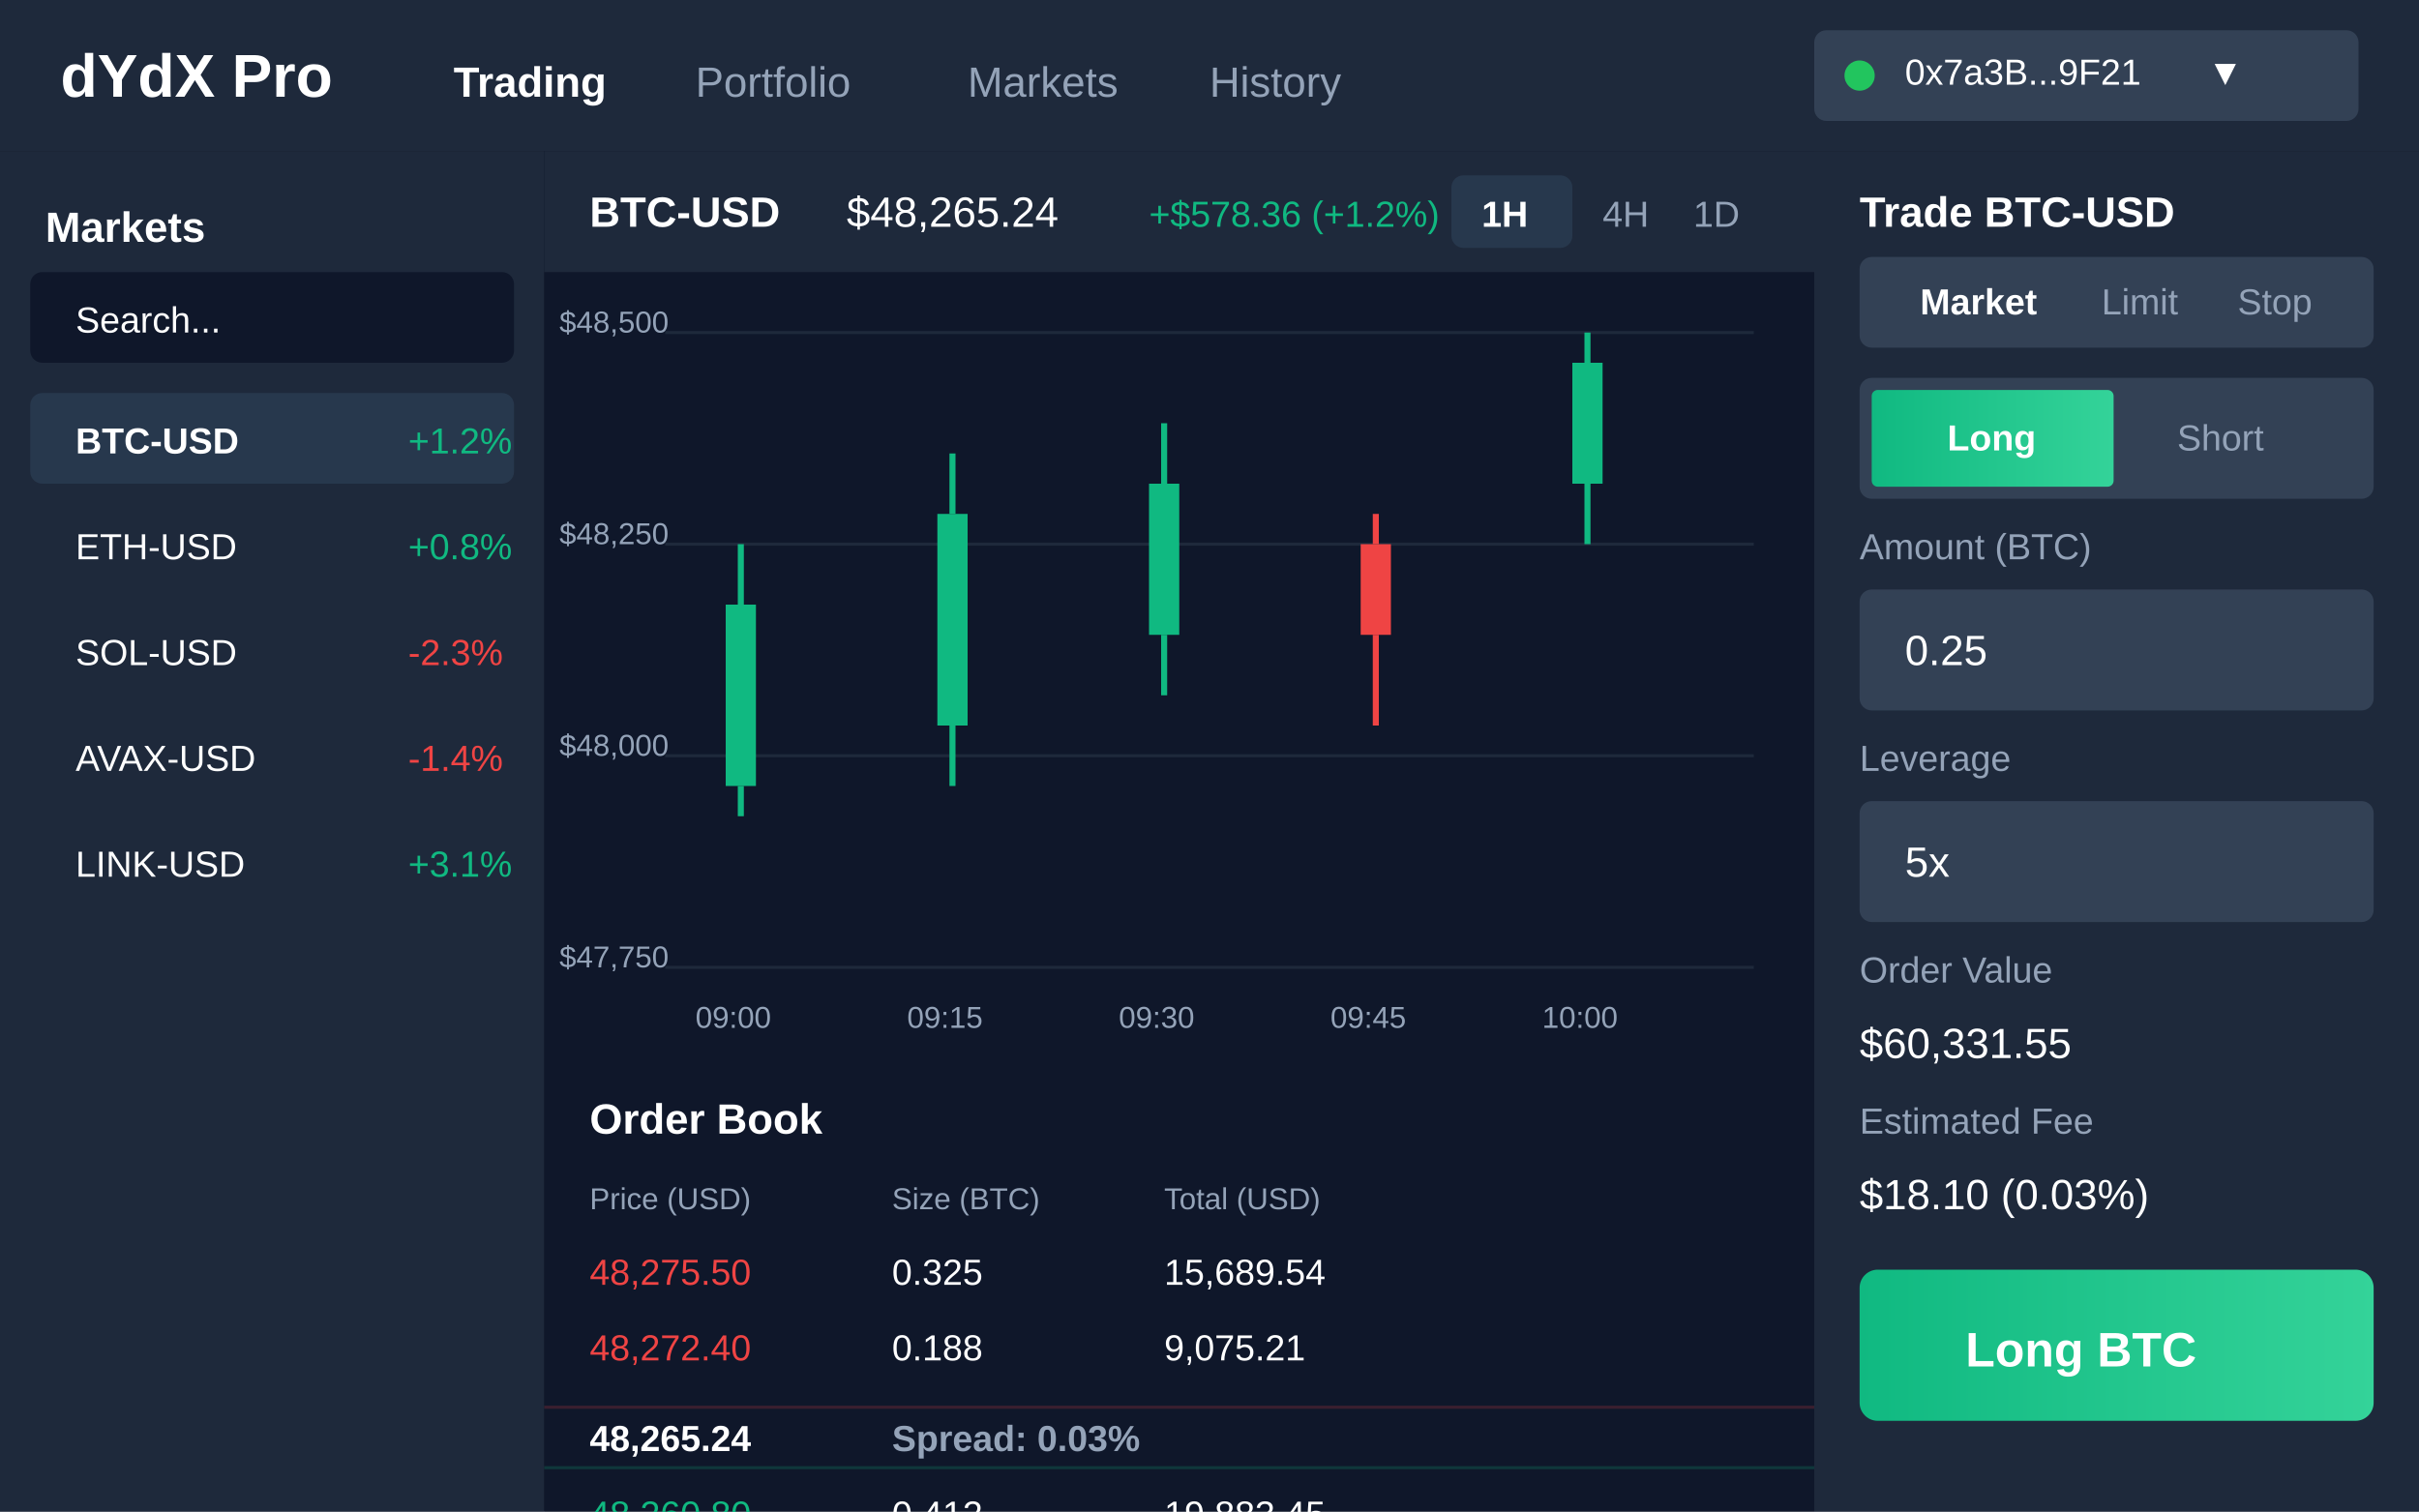
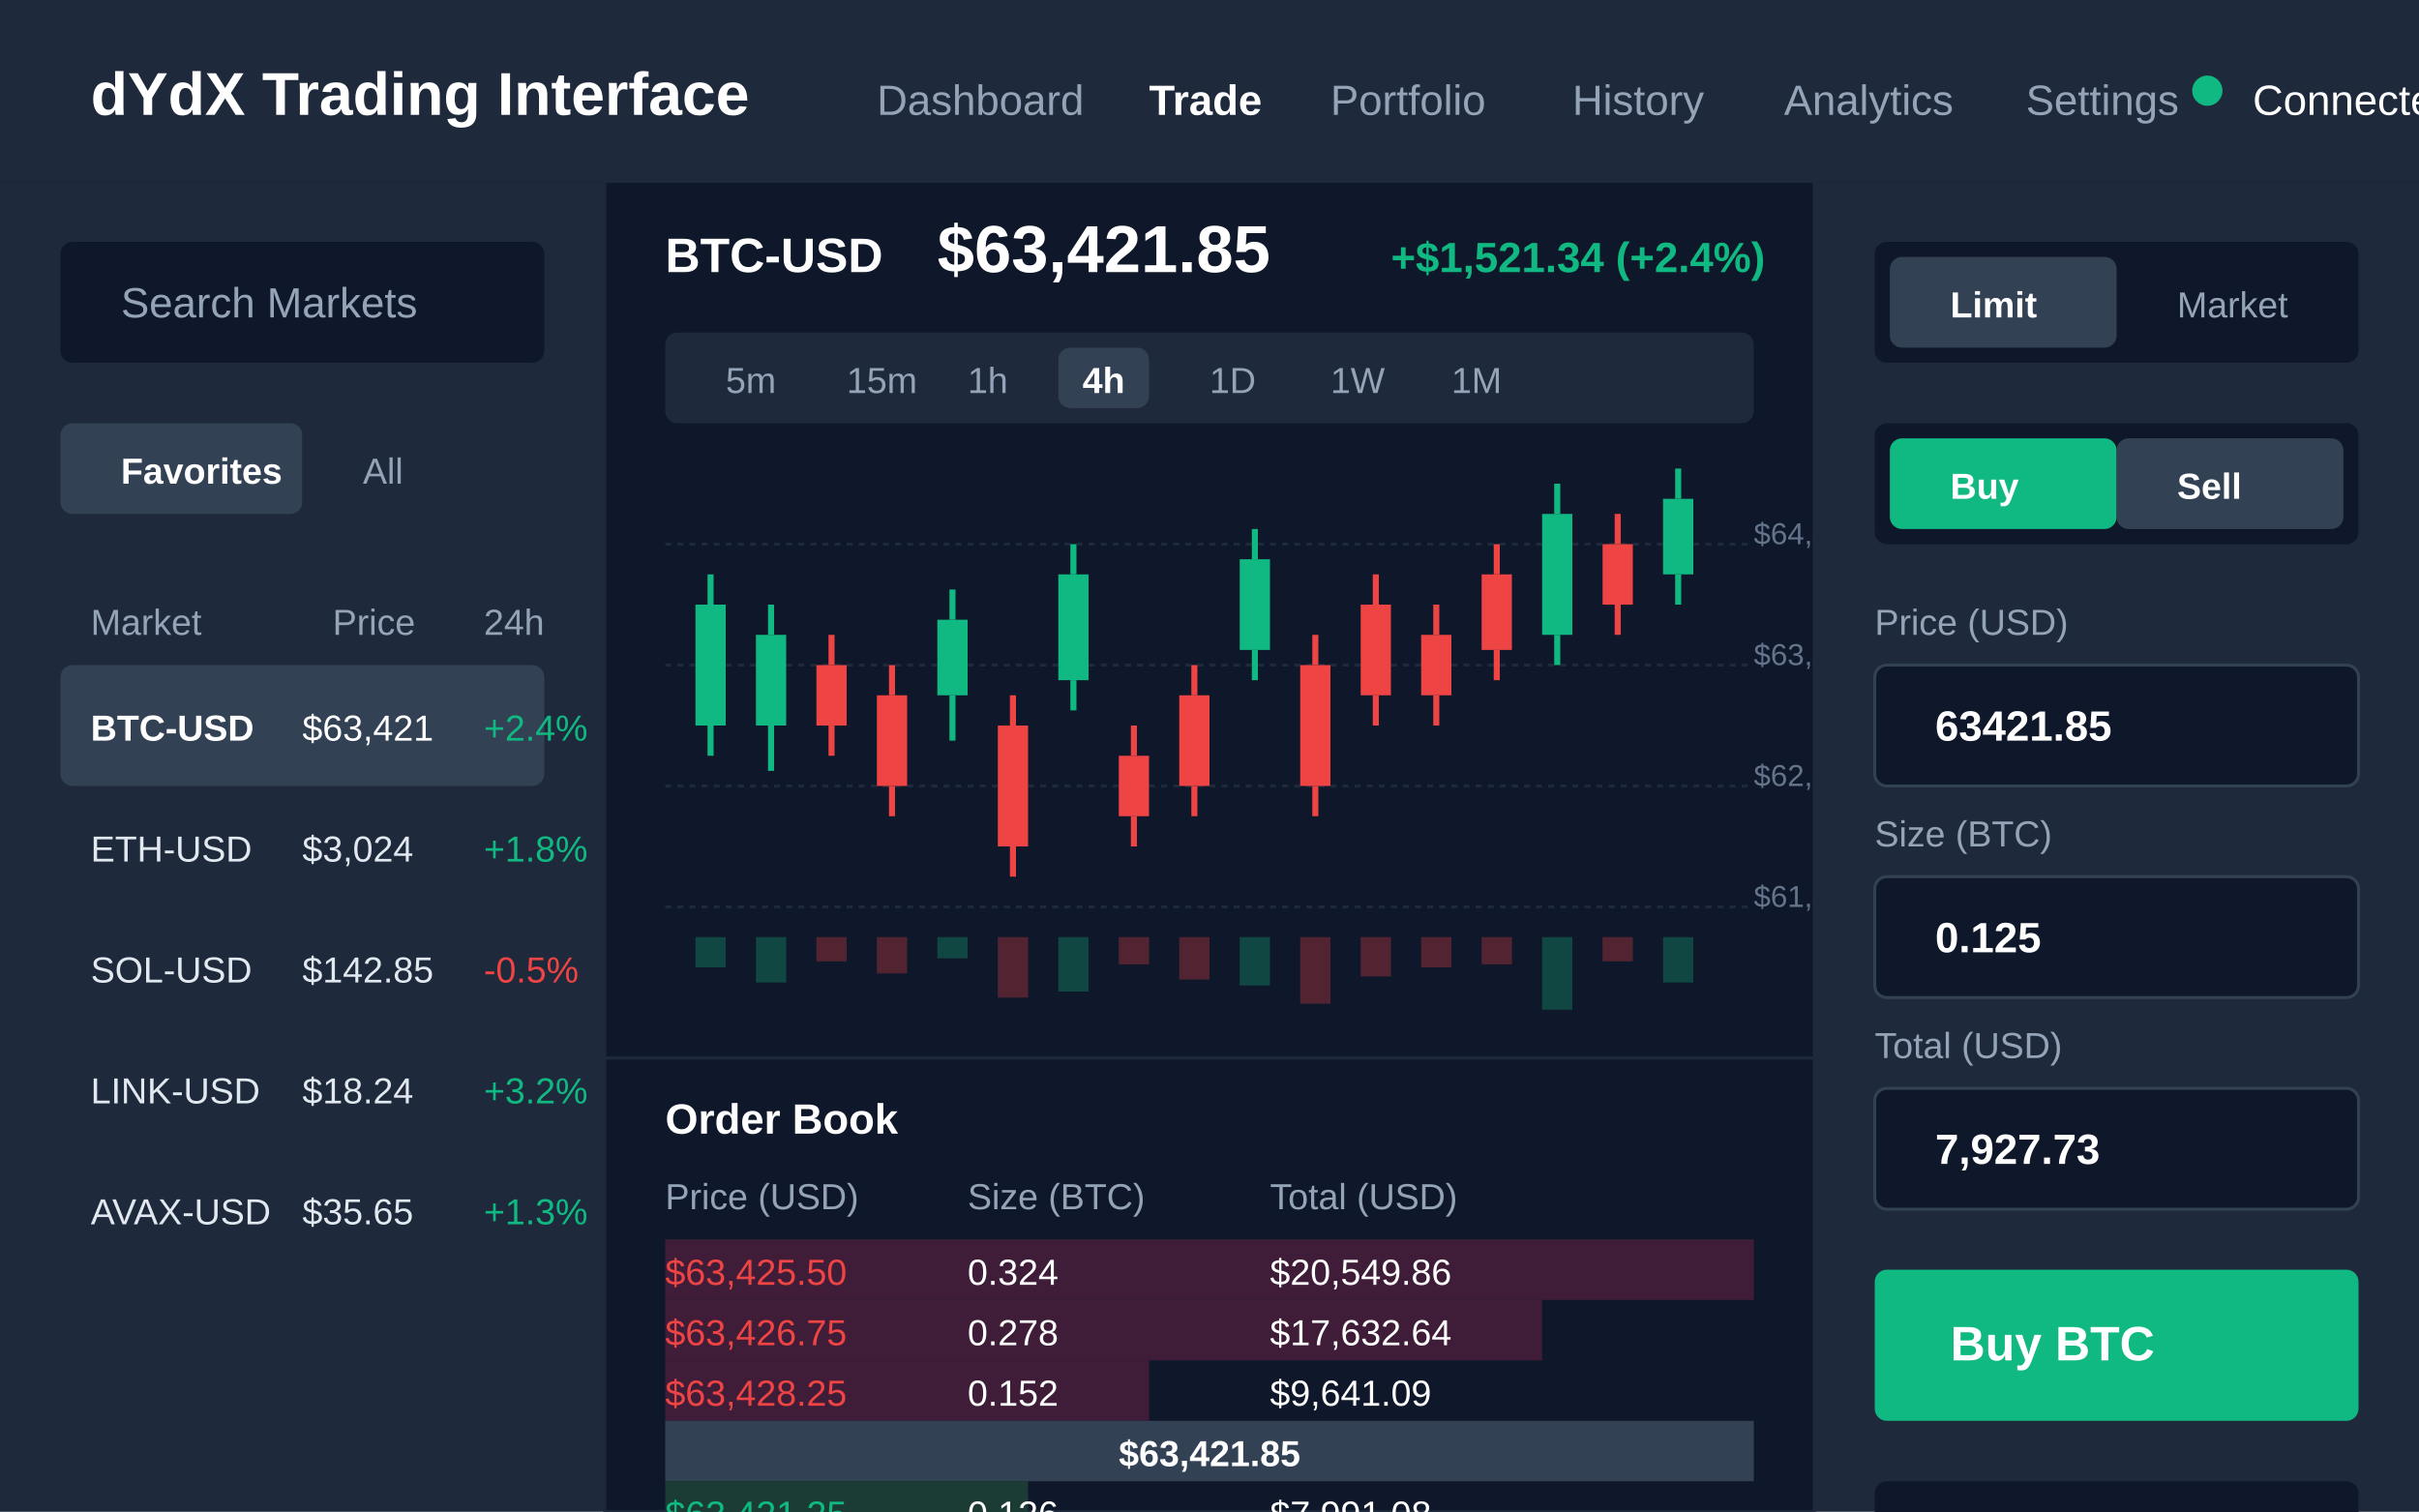
<svg xmlns="http://www.w3.org/2000/svg" width="800px" height="500px" viewBox="0 0 800 500" version="1.1">
  <defs>
    <linearGradient x1="0%" y1="0%" x2="100%" y2="100%" id="linearGradient-1">
-       <stop stop-color="#0F172A" offset="0%" />
-       <stop stop-color="#1E293B" offset="100%" />
+       <stop stop-color="#5D5FEF" offset="0%" />
+       <stop stop-color="#4F46E5" offset="100%" />
    </linearGradient>
-     <linearGradient x1="0%" y1="0%" x2="100%" y2="0%" id="linearGradient-2">
-       <stop stop-color="#10B981" offset="0%" />
-       <stop stop-color="#34D399" offset="100%" />
-     </linearGradient>
-     <linearGradient x1="0%" y1="0%" x2="100%" y2="0%" id="linearGradient-3">
-       <stop stop-color="#EF4444" offset="0%" />
-       <stop stop-color="#F87171" offset="100%" />
-     </linearGradient>
+     <filter x="-2.1%" y="-5.2%" width="104.1%" height="110.4%" filterUnits="objectBoundingBox" id="filter-1">
+       <feOffset dx="0" dy="2" in="SourceAlpha" result="shadowOffsetOuter1" />
+       <feGaussianBlur stdDeviation="2" in="shadowOffsetOuter1" result="shadowBlurOuter1" />
+       <feColorMatrix values="0 0 0 0 0   0 0 0 0 0   0 0 0 0 0  0 0 0 0.1 0" type="matrix" in="shadowBlurOuter1" result="shadowMatrixOuter1" />
+       <feMerge>
+         <feMergeNode in="shadowMatrixOuter1" />
+         <feMergeNode in="SourceGraphic" />
+       </feMerge>
+     </filter>
  </defs>
  <g stroke="none" stroke-width="1" fill="none" fill-rule="evenodd">
    <rect fill="#0F172A" x="0" y="0" width="800" height="500" />
-     <rect fill="#1E293B" x="0" y="0" width="800" height="50" />
-     <text font-family="Arial" font-size="20" font-weight="bold" fill="#FFFFFF" x="20" y="32">
-             dYdX Pro
-         </text>
-     <text font-family="Arial" font-size="14" font-weight="bold" fill="#FFFFFF" x="150" y="32">
-             Trading
-         </text>
-     <text font-family="Arial" font-size="14" font-weight="normal" fill="#94A3B8" x="230" y="32">
+     <rect fill="#1E293B" x="0" y="0" width="800" height="60" />
+     <text font-family="Arial" font-size="20" font-weight="bold" fill="#FFFFFF" x="30" y="38">
+             dYdX Trading Interface
+         </text>
+     <text font-family="Arial" font-size="14" font-weight="normal" fill="#94A3B8" x="290" y="38">
+             Dashboard
+         </text>
+     <text font-family="Arial" font-size="14" font-weight="bold" fill="#FFFFFF" x="380" y="38">
+             Trade
+         </text>
+     <text font-family="Arial" font-size="14" font-weight="normal" fill="#94A3B8" x="440" y="38">
            Portfolio
        </text>
-     <text font-family="Arial" font-size="14" font-weight="normal" fill="#94A3B8" x="320" y="32">
-             Markets
-         </text>
-     <text font-family="Arial" font-size="14" font-weight="normal" fill="#94A3B8" x="400" y="32">
+     <text font-family="Arial" font-size="14" font-weight="normal" fill="#94A3B8" x="520" y="38">
            History
        </text>
-     <rect fill="#334155" x="600" y="10" width="180" height="30" rx="4" />
-     <circle fill="#22C55E" cx="615" cy="25" r="5" />
-     <text font-family="Arial" font-size="12" font-weight="normal" fill="#FFFFFF" x="630" y="28">
-             0x7a3B...9F21
-         </text>
-     <text font-family="Arial" font-size="12" font-weight="normal" fill="#FFFFFF" x="730" y="28">
-             ▼
-         </text>
-     <rect fill="#1E293B" x="0" y="50" width="180" height="450" />
-     <text font-family="Arial" font-size="14" font-weight="bold" fill="#FFFFFF" x="15" y="80">
-             Markets
-         </text>
-     <rect fill="#0F172A" x="10" y="90" width="160" height="30" rx="4" />
-     <text font-family="Arial" font-size="12" font-weight="normal" fill="#FFFFFF" x="25" y="110">
-             Search...
-         </text>
-     <rect fill="#27384D" x="10" y="130" width="160" height="30" rx="4" />
-     <text font-family="Arial" font-size="12" font-weight="bold" fill="#FFFFFF" x="25" y="150">
-             BTC-USD
-         </text>
-     <text font-family="Arial" font-size="12" font-weight="normal" fill="#10B981" x="135" y="150">
-             +1.2%
-         </text>
-     <rect fill="#1E293B" x="10" y="165" width="160" height="30" rx="4" />
-     <text font-family="Arial" font-size="12" font-weight="normal" fill="#FFFFFF" x="25" y="185">
-             ETH-USD
-         </text>
-     <text font-family="Arial" font-size="12" font-weight="normal" fill="#10B981" x="135" y="185">
-             +0.8%
-         </text>
-     <rect fill="#1E293B" x="10" y="200" width="160" height="30" rx="4" />
-     <text font-family="Arial" font-size="12" font-weight="normal" fill="#FFFFFF" x="25" y="220">
-             SOL-USD
-         </text>
-     <text font-family="Arial" font-size="12" font-weight="normal" fill="#EF4444" x="135" y="220">
-             -2.3%
-         </text>
-     <rect fill="#1E293B" x="10" y="235" width="160" height="30" rx="4" />
-     <text font-family="Arial" font-size="12" font-weight="normal" fill="#FFFFFF" x="25" y="255">
-             AVAX-USD
-         </text>
-     <text font-family="Arial" font-size="12" font-weight="normal" fill="#EF4444" x="135" y="255">
-             -1.4%
-         </text>
-     <rect fill="#1E293B" x="10" y="270" width="160" height="30" rx="4" />
-     <text font-family="Arial" font-size="12" font-weight="normal" fill="#FFFFFF" x="25" y="290">
-             LINK-USD
-         </text>
-     <text font-family="Arial" font-size="12" font-weight="normal" fill="#10B981" x="135" y="290">
-             +3.1%
-         </text>
-     <rect fill="#0F172A" x="180" y="50" width="420" height="300" />
-     <rect fill="#1E293B" x="180" y="50" width="420" height="40" />
-     <text font-family="Arial" font-size="14" font-weight="bold" fill="#FFFFFF" x="195" y="75">
-             BTC-USD
-         </text>
-     <text font-family="Arial" font-size="14" font-weight="normal" fill="#FFFFFF" x="280" y="75">
-             $48,265.24
-         </text>
-     <text font-family="Arial" font-size="12" font-weight="normal" fill="#10B981" x="380" y="75">
-             +$578.36 (+1.2%)
-         </text>
-     <rect fill="#27384D" x="480" y="58" width="40" height="24" rx="4" />
-     <text font-family="Arial" font-size="12" font-weight="bold" fill="#FFFFFF" x="490" y="75">
-             1H
-         </text>
-     <text font-family="Arial" font-size="12" font-weight="normal" fill="#94A3B8" x="530" y="75">
-             4H
-         </text>
-     <text font-family="Arial" font-size="12" font-weight="normal" fill="#94A3B8" x="560" y="75">
-             1D
-         </text>
-     <text font-family="Arial" font-size="10" font-weight="normal" fill="#94A3B8" x="185" y="110">
-             $48,500
-         </text>
-     <text font-family="Arial" font-size="10" font-weight="normal" fill="#94A3B8" x="185" y="180">
-             $48,250
-         </text>
-     <text font-family="Arial" font-size="10" font-weight="normal" fill="#94A3B8" x="185" y="250">
-             $48,000
-         </text>
-     <text font-family="Arial" font-size="10" font-weight="normal" fill="#94A3B8" x="185" y="320">
-             $47,750
-         </text>
-     <line x1="220" y1="110" x2="580" y2="110" stroke="#1E293B" stroke-width="1" />
-     <line x1="220" y1="180" x2="580" y2="180" stroke="#1E293B" stroke-width="1" />
-     <line x1="220" y1="250" x2="580" y2="250" stroke="#1E293B" stroke-width="1" />
-     <line x1="220" y1="320" x2="580" y2="320" stroke="#1E293B" stroke-width="1" />
-     <text font-family="Arial" font-size="10" font-weight="normal" fill="#94A3B8" x="230" y="340">
-             09:00
-         </text>
-     <text font-family="Arial" font-size="10" font-weight="normal" fill="#94A3B8" x="300" y="340">
-             09:15
-         </text>
-     <text font-family="Arial" font-size="10" font-weight="normal" fill="#94A3B8" x="370" y="340">
-             09:30
-         </text>
-     <text font-family="Arial" font-size="10" font-weight="normal" fill="#94A3B8" x="440" y="340">
-             09:45
-         </text>
-     <text font-family="Arial" font-size="10" font-weight="normal" fill="#94A3B8" x="510" y="340">
-             10:00
-         </text>
-     <rect fill="#10B981" x="240" y="200" width="10" height="60" />
-     <line x1="245" y1="180" x2="245" y2="200" stroke="#10B981" stroke-width="2" />
-     <line x1="245" y1="260" x2="245" y2="270" stroke="#10B981" stroke-width="2" />
-     <rect fill="#10B981" x="310" y="170" width="10" height="70" />
-     <line x1="315" y1="150" x2="315" y2="170" stroke="#10B981" stroke-width="2" />
-     <line x1="315" y1="240" x2="315" y2="260" stroke="#10B981" stroke-width="2" />
-     <rect fill="#10B981" x="380" y="160" width="10" height="50" />
-     <line x1="385" y1="140" x2="385" y2="160" stroke="#10B981" stroke-width="2" />
-     <line x1="385" y1="210" x2="385" y2="230" stroke="#10B981" stroke-width="2" />
-     <rect fill="#10B981" x="520" y="120" width="10" height="40" />
-     <line x1="525" y1="110" x2="525" y2="120" stroke="#10B981" stroke-width="2" />
-     <line x1="525" y1="160" x2="525" y2="180" stroke="#10B981" stroke-width="2" />
-     <rect fill="#EF4444" x="450" y="180" width="10" height="30" />
-     <line x1="455" y1="170" x2="455" y2="180" stroke="#EF4444" stroke-width="2" />
-     <line x1="455" y1="210" x2="455" y2="240" stroke="#EF4444" stroke-width="2" />
-     <rect fill="#1E293B" x="600" y="50" width="200" height="450" />
-     <text font-family="Arial" font-size="14" font-weight="bold" fill="#FFFFFF" x="615" y="75">
-             Trade BTC-USD
-         </text>
-     <rect fill="#334155" x="615" y="85" width="170" height="30" rx="4" />
-     <text font-family="Arial" font-size="12" font-weight="bold" fill="#FFFFFF" x="635" y="104">
-             Market
-         </text>
-     <text font-family="Arial" font-size="12" font-weight="normal" fill="#94A3B8" x="695" y="104">
-             Limit
-         </text>
-     <text font-family="Arial" font-size="12" font-weight="normal" fill="#94A3B8" x="740" y="104">
-             Stop
-         </text>
-     <rect fill="#334155" x="615" y="125" width="170" height="40" rx="4" />
-     <rect fill="url(#linearGradient-2)" x="619" y="129" width="80" height="32" rx="2" />
-     <text font-family="Arial" font-size="12" font-weight="bold" fill="#FFFFFF" x="644" y="149">
-             Long
-         </text>
-     <text font-family="Arial" font-size="12" font-weight="normal" fill="#94A3B8" x="720" y="149">
-             Short
-         </text>
-     <text font-family="Arial" font-size="12" font-weight="normal" fill="#94A3B8" x="615" y="185">
-             Amount (BTC)
-         </text>
-     <rect fill="#334155" x="615" y="195" width="170" height="40" rx="4" />
-     <text font-family="Arial" font-size="14" font-weight="normal" fill="#FFFFFF" x="630" y="220">
-             0.25
-         </text>
-     <text font-family="Arial" font-size="12" font-weight="normal" fill="#94A3B8" x="615" y="255">
-             Leverage
-         </text>
-     <rect fill="#334155" x="615" y="265" width="170" height="40" rx="4" />
-     <text font-family="Arial" font-size="14" font-weight="normal" fill="#FFFFFF" x="630" y="290">
-             5x
-         </text>
-     <text font-family="Arial" font-size="12" font-weight="normal" fill="#94A3B8" x="615" y="325">
-             Order Value
-         </text>
-     <text font-family="Arial" font-size="14" font-weight="normal" fill="#FFFFFF" x="615" y="350">
-             $60,331.55
-         </text>
-     <text font-family="Arial" font-size="12" font-weight="normal" fill="#94A3B8" x="615" y="375">
-             Estimated Fee
-         </text>
-     <text font-family="Arial" font-size="14" font-weight="normal" fill="#FFFFFF" x="615" y="400">
-             $18.10 (0.03%)
-         </text>
-     <rect fill="url(#linearGradient-2)" x="615" y="420" width="170" height="50" rx="6" />
-     <text font-family="Arial" font-size="16" font-weight="bold" fill="#FFFFFF" x="650" y="452">
-             Long BTC
-         </text>
-     <rect fill="#0F172A" x="180" y="350" width="420" height="150" />
-     <text font-family="Arial" font-size="14" font-weight="bold" fill="#FFFFFF" x="195" y="375">
-             Order Book
-         </text>
-     <text font-family="Arial" font-size="10" font-weight="normal" fill="#94A3B8" x="195" y="400">
-             Price (USD)
-         </text>
-     <text font-family="Arial" font-size="10" font-weight="normal" fill="#94A3B8" x="295" y="400">
-             Size (BTC)
-         </text>
-     <text font-family="Arial" font-size="10" font-weight="normal" fill="#94A3B8" x="385" y="400">
-             Total (USD)
-         </text>
-     <text font-family="Arial" font-size="12" font-weight="normal" fill="#EF4444" x="195" y="425">
-             48,275.50
-         </text>
-     <text font-family="Arial" font-size="12" font-weight="normal" fill="#FFFFFF" x="295" y="425">
-             0.325
-         </text>
-     <text font-family="Arial" font-size="12" font-weight="normal" fill="#FFFFFF" x="385" y="425">
-             15,689.54
-         </text>
-     <text font-family="Arial" font-size="12" font-weight="normal" fill="#EF4444" x="195" y="450">
-             48,272.40
-         </text>
-     <text font-family="Arial" font-size="12" font-weight="normal" fill="#FFFFFF" x="295" y="450">
-             0.188
-         </text>
-     <text font-family="Arial" font-size="12" font-weight="normal" fill="#FFFFFF" x="385" y="450">
-             9,075.21
-         </text>
-     <rect fill="rgba(239, 68, 68, 0.2)" x="180" y="465" width="420" height="1" />
-     <text font-family="Arial" font-size="12" font-weight="bold" fill="#FFFFFF" x="195" y="480">
-             48,265.24
-         </text>
-     <text font-family="Arial" font-size="12" font-weight="bold" fill="#94A3B8" x="295" y="480">
-             Spread: 0.03%
-         </text>
-     <rect fill="rgba(16, 185, 129, 0.2)" x="180" y="485" width="420" height="1" />
-     <text font-family="Arial" font-size="12" font-weight="normal" fill="#10B981" x="195" y="505">
-             48,260.80
-         </text>
-     <text font-family="Arial" font-size="12" font-weight="normal" fill="#FFFFFF" x="295" y="505">
-             0.412
-         </text>
-     <text font-family="Arial" font-size="12" font-weight="normal" fill="#FFFFFF" x="385" y="505">
-             19,883.45
-         </text>
-     <text font-family="Arial" font-size="12" font-weight="normal" fill="#10B981" x="195" y="530">
-             48,255.35
-         </text>
-     <text font-family="Arial" font-size="12" font-weight="normal" fill="#FFFFFF" x="295" y="530">
-             0.750
-         </text>
-     <text font-family="Arial" font-size="12" font-weight="normal" fill="#FFFFFF" x="385" y="530">
-             36,191.51
-         </text>
+     <text font-family="Arial" font-size="14" font-weight="normal" fill="#94A3B8" x="590" y="38">
+             Analytics
+         </text>
+     <text font-family="Arial" font-size="14" font-weight="normal" fill="#94A3B8" x="670" y="38">
+             Settings
+         </text>
+     <circle fill="#10B981" cx="730" cy="30" r="5" />
+     <text font-family="Arial" font-size="14" font-weight="normal" fill="#FFFFFF" x="745" y="38">
+             Connected
+         </text>
+     <g transform="translate(0, 60)">
+       <rect fill="#1E293B" x="0" y="0" width="200" height="440" />
+       <rect fill="#0F172A" x="20" y="20" width="160" height="40" rx="4" />
+       <text font-family="Arial" font-size="14" font-weight="normal" fill="#94A3B8" x="40" y="45">
+                 Search Markets
+             </text>
+       <rect fill="#334155" x="20" y="80" width="80" height="30" rx="4" />
+       <text font-family="Arial" font-size="12" font-weight="bold" fill="#FFFFFF" x="40" y="100">
+                 Favorites
+             </text>
+       <rect fill="#1E293B" x="100" y="80" width="80" height="30" rx="4" />
+       <text font-family="Arial" font-size="12" font-weight="normal" fill="#94A3B8" x="120" y="100">
+                 All
+             </text>
+       <rect fill="#1E293B" x="20" y="130" width="160" height="30" />
+       <text font-family="Arial" font-size="12" font-weight="normal" fill="#94A3B8" x="30" y="150">
+                 Market
+             </text>
+       <text font-family="Arial" font-size="12" font-weight="normal" fill="#94A3B8" x="110" y="150">
+                 Price
+             </text>
+       <text font-family="Arial" font-size="12" font-weight="normal" fill="#94A3B8" x="160" y="150">
+                 24h
+             </text>
+       <rect fill="#334155" x="20" y="160" width="160" height="40" rx="4" />
+       <text font-family="Arial" font-size="12" font-weight="bold" fill="#FFFFFF" x="30" y="185">
+                 BTC-USD
+             </text>
+       <text font-family="Arial" font-size="12" font-weight="normal" fill="#FFFFFF" x="100" y="185">
+                 $63,421
+             </text>
+       <text font-family="Arial" font-size="12" font-weight="normal" fill="#10B981" x="160" y="185">
+                 +2.4%
+             </text>
+       <text font-family="Arial" font-size="12" font-weight="normal" fill="#E2E8F0" x="30" y="225">
+                 ETH-USD
+             </text>
+       <text font-family="Arial" font-size="12" font-weight="normal" fill="#E2E8F0" x="100" y="225">
+                 $3,024
+             </text>
+       <text font-family="Arial" font-size="12" font-weight="normal" fill="#10B981" x="160" y="225">
+                 +1.8%
+             </text>
+       <text font-family="Arial" font-size="12" font-weight="normal" fill="#E2E8F0" x="30" y="265">
+                 SOL-USD
+             </text>
+       <text font-family="Arial" font-size="12" font-weight="normal" fill="#E2E8F0" x="100" y="265">
+                 $142.85
+             </text>
+       <text font-family="Arial" font-size="12" font-weight="normal" fill="#EF4444" x="160" y="265">
+                 -0.5%
+             </text>
+       <text font-family="Arial" font-size="12" font-weight="normal" fill="#E2E8F0" x="30" y="305">
+                 LINK-USD
+             </text>
+       <text font-family="Arial" font-size="12" font-weight="normal" fill="#E2E8F0" x="100" y="305">
+                 $18.24
+             </text>
+       <text font-family="Arial" font-size="12" font-weight="normal" fill="#10B981" x="160" y="305">
+                 +3.2%
+             </text>
+       <text font-family="Arial" font-size="12" font-weight="normal" fill="#E2E8F0" x="30" y="345">
+                 AVAX-USD
+             </text>
+       <text font-family="Arial" font-size="12" font-weight="normal" fill="#E2E8F0" x="100" y="345">
+                 $35.65
+             </text>
+       <text font-family="Arial" font-size="12" font-weight="normal" fill="#10B981" x="160" y="345">
+                 +1.3%
+             </text>
+       <rect fill="#0F172A" x="200" y="0" width="400" height="290" stroke="#1E293B" stroke-width="1" />
+       <text font-family="Arial" font-size="16" font-weight="bold" fill="#FFFFFF" x="220" y="30">
+                 BTC-USD
+             </text>
+       <text font-family="Arial" font-size="22" font-weight="bold" fill="#FFFFFF" x="310" y="30">
+                 $63,421.85
+             </text>
+       <text font-family="Arial" font-size="14" font-weight="bold" fill="#10B981" x="460" y="30">
+                 +$1,521.34 (+2.4%)
+             </text>
+       <rect fill="#1E293B" x="220" y="50" width="360" height="30" rx="4" />
+       <text font-family="Arial" font-size="12" font-weight="normal" fill="#94A3B8" x="240" y="70">
+                 5m
+             </text>
+       <text font-family="Arial" font-size="12" font-weight="normal" fill="#94A3B8" x="280" y="70">
+                 15m
+             </text>
+       <text font-family="Arial" font-size="12" font-weight="normal" fill="#94A3B8" x="320" y="70">
+                 1h
+             </text>
+       <rect fill="#334155" x="350" y="55" width="30" height="20" rx="4" />
+       <text font-family="Arial" font-size="12" font-weight="bold" fill="#FFFFFF" x="358" y="70">
+                 4h
+             </text>
+       <text font-family="Arial" font-size="12" font-weight="normal" fill="#94A3B8" x="400" y="70">
+                 1D
+             </text>
+       <text font-family="Arial" font-size="12" font-weight="normal" fill="#94A3B8" x="440" y="70">
+                 1W
+             </text>
+       <text font-family="Arial" font-size="12" font-weight="normal" fill="#94A3B8" x="480" y="70">
+                 1M
+             </text>
+       <line x1="220" y1="120" x2="580" y2="120" stroke="#1E293B" stroke-width="1" stroke-dasharray="2" />
+       <line x1="220" y1="160" x2="580" y2="160" stroke="#1E293B" stroke-width="1" stroke-dasharray="2" />
+       <line x1="220" y1="200" x2="580" y2="200" stroke="#1E293B" stroke-width="1" stroke-dasharray="2" />
+       <line x1="220" y1="240" x2="580" y2="240" stroke="#1E293B" stroke-width="1" stroke-dasharray="2" />
+       <text font-family="Arial" font-size="10" font-weight="normal" fill="#64748B" x="580" y="120">
+                 $64,500
+             </text>
+       <text font-family="Arial" font-size="10" font-weight="normal" fill="#64748B" x="580" y="160">
+                 $63,500
+             </text>
+       <text font-family="Arial" font-size="10" font-weight="normal" fill="#64748B" x="580" y="200">
+                 $62,500
+             </text>
+       <text font-family="Arial" font-size="10" font-weight="normal" fill="#64748B" x="580" y="240">
+                 $61,500
+             </text>
+       <rect fill="#10B981" x="230" y="140" width="10" height="40" />
+       <line x1="235" y1="130" x2="235" y2="140" stroke="#10B981" stroke-width="2" />
+       <line x1="235" y1="180" x2="235" y2="190" stroke="#10B981" stroke-width="2" />
+       <rect fill="#10B981" x="250" y="150" width="10" height="30" />
+       <line x1="255" y1="140" x2="255" y2="150" stroke="#10B981" stroke-width="2" />
+       <line x1="255" y1="180" x2="255" y2="195" stroke="#10B981" stroke-width="2" />
+       <rect fill="#10B981" x="310" y="145" width="10" height="25" />
+       <line x1="315" y1="135" x2="315" y2="145" stroke="#10B981" stroke-width="2" />
+       <line x1="315" y1="170" x2="315" y2="185" stroke="#10B981" stroke-width="2" />
+       <rect fill="#10B981" x="350" y="130" width="10" height="35" />
+       <line x1="355" y1="120" x2="355" y2="130" stroke="#10B981" stroke-width="2" />
+       <line x1="355" y1="165" x2="355" y2="175" stroke="#10B981" stroke-width="2" />
+       <rect fill="#10B981" x="410" y="125" width="10" height="30" />
+       <line x1="415" y1="115" x2="415" y2="125" stroke="#10B981" stroke-width="2" />
+       <line x1="415" y1="155" x2="415" y2="165" stroke="#10B981" stroke-width="2" />
+       <rect fill="#10B981" x="510" y="110" width="10" height="40" />
+       <line x1="515" y1="100" x2="515" y2="110" stroke="#10B981" stroke-width="2" />
+       <line x1="515" y1="150" x2="515" y2="160" stroke="#10B981" stroke-width="2" />
+       <rect fill="#10B981" x="550" y="105" width="10" height="25" />
+       <line x1="555" y1="95" x2="555" y2="105" stroke="#10B981" stroke-width="2" />
+       <line x1="555" y1="130" x2="555" y2="140" stroke="#10B981" stroke-width="2" />
+       <rect fill="#EF4444" x="270" y="160" width="10" height="20" />
+       <line x1="275" y1="150" x2="275" y2="160" stroke="#EF4444" stroke-width="2" />
+       <line x1="275" y1="180" x2="275" y2="190" stroke="#EF4444" stroke-width="2" />
+       <rect fill="#EF4444" x="290" y="170" width="10" height="30" />
+       <line x1="295" y1="160" x2="295" y2="170" stroke="#EF4444" stroke-width="2" />
+       <line x1="295" y1="200" x2="295" y2="210" stroke="#EF4444" stroke-width="2" />
+       <rect fill="#EF4444" x="330" y="180" width="10" height="40" />
+       <line x1="335" y1="170" x2="335" y2="180" stroke="#EF4444" stroke-width="2" />
+       <line x1="335" y1="220" x2="335" y2="230" stroke="#EF4444" stroke-width="2" />
+       <rect fill="#EF4444" x="370" y="190" width="10" height="20" />
+       <line x1="375" y1="180" x2="375" y2="190" stroke="#EF4444" stroke-width="2" />
+       <line x1="375" y1="210" x2="375" y2="220" stroke="#EF4444" stroke-width="2" />
+       <rect fill="#EF4444" x="390" y="170" width="10" height="30" />
+       <line x1="395" y1="160" x2="395" y2="170" stroke="#EF4444" stroke-width="2" />
+       <line x1="395" y1="200" x2="395" y2="210" stroke="#EF4444" stroke-width="2" />
+       <rect fill="#EF4444" x="430" y="160" width="10" height="40" />
+       <line x1="435" y1="150" x2="435" y2="160" stroke="#EF4444" stroke-width="2" />
+       <line x1="435" y1="200" x2="435" y2="210" stroke="#EF4444" stroke-width="2" />
+       <rect fill="#EF4444" x="450" y="140" width="10" height="30" />
+       <line x1="455" y1="130" x2="455" y2="140" stroke="#EF4444" stroke-width="2" />
+       <line x1="455" y1="170" x2="455" y2="180" stroke="#EF4444" stroke-width="2" />
+       <rect fill="#EF4444" x="470" y="150" width="10" height="20" />
+       <line x1="475" y1="140" x2="475" y2="150" stroke="#EF4444" stroke-width="2" />
+       <line x1="475" y1="170" x2="475" y2="180" stroke="#EF4444" stroke-width="2" />
+       <rect fill="#EF4444" x="490" y="130" width="10" height="25" />
+       <line x1="495" y1="120" x2="495" y2="130" stroke="#EF4444" stroke-width="2" />
+       <line x1="495" y1="155" x2="495" y2="165" stroke="#EF4444" stroke-width="2" />
+       <rect fill="#EF4444" x="530" y="120" width="10" height="20" />
+       <line x1="535" y1="110" x2="535" y2="120" stroke="#EF4444" stroke-width="2" />
+       <line x1="535" y1="140" x2="535" y2="150" stroke="#EF4444" stroke-width="2" />
+       <rect fill="#10B981" opacity="0.3" x="230" y="250" width="10" height="10" />
+       <rect fill="#10B981" opacity="0.3" x="250" y="250" width="10" height="15" />
+       <rect fill="#EF4444" opacity="0.3" x="270" y="250" width="10" height="8" />
+       <rect fill="#EF4444" opacity="0.3" x="290" y="250" width="10" height="12" />
+       <rect fill="#10B981" opacity="0.3" x="310" y="250" width="10" height="7" />
+       <rect fill="#EF4444" opacity="0.3" x="330" y="250" width="10" height="20" />
+       <rect fill="#10B981" opacity="0.3" x="350" y="250" width="10" height="18" />
+       <rect fill="#EF4444" opacity="0.3" x="370" y="250" width="10" height="9" />
+       <rect fill="#EF4444" opacity="0.3" x="390" y="250" width="10" height="14" />
+       <rect fill="#10B981" opacity="0.3" x="410" y="250" width="10" height="16" />
+       <rect fill="#EF4444" opacity="0.3" x="430" y="250" width="10" height="22" />
+       <rect fill="#EF4444" opacity="0.3" x="450" y="250" width="10" height="13" />
+       <rect fill="#EF4444" opacity="0.3" x="470" y="250" width="10" height="10" />
+       <rect fill="#EF4444" opacity="0.3" x="490" y="250" width="10" height="9" />
+       <rect fill="#10B981" opacity="0.3" x="510" y="250" width="10" height="24" />
+       <rect fill="#EF4444" opacity="0.3" x="530" y="250" width="10" height="8" />
+       <rect fill="#10B981" opacity="0.3" x="550" y="250" width="10" height="15" />
+       <rect fill="#0F172A" x="200" y="290" width="400" height="150" stroke="#1E293B" stroke-width="1" />
+       <text font-family="Arial" font-size="14" font-weight="bold" fill="#FFFFFF" x="220" y="315">
+                 Order Book
+             </text>
+       <text font-family="Arial" font-size="12" font-weight="normal" fill="#94A3B8" x="220" y="340">
+                 Price (USD)
+             </text>
+       <text font-family="Arial" font-size="12" font-weight="normal" fill="#94A3B8" x="320" y="340">
+                 Size (BTC)
+             </text>
+       <text font-family="Arial" font-size="12" font-weight="normal" fill="#94A3B8" x="420" y="340">
+                 Total (USD)
+             </text>
+       <rect fill="#3F1D38" x="220" y="350" width="360" height="20" />
+       <text font-family="Arial" font-size="12" font-weight="normal" fill="#EF4444" x="220" y="365">
+                 $63,425.50
+             </text>
+       <text font-family="Arial" font-size="12" font-weight="normal" fill="#FFFFFF" x="320" y="365">
+                 0.324
+             </text>
+       <text font-family="Arial" font-size="12" font-weight="normal" fill="#FFFFFF" x="420" y="365">
+                 $20,549.86
+             </text>
+       <rect fill="#3F1D38" x="220" y="370" width="290" height="20" />
+       <text font-family="Arial" font-size="12" font-weight="normal" fill="#EF4444" x="220" y="385">
+                 $63,426.75
+             </text>
+       <text font-family="Arial" font-size="12" font-weight="normal" fill="#FFFFFF" x="320" y="385">
+                 0.278
+             </text>
+       <text font-family="Arial" font-size="12" font-weight="normal" fill="#FFFFFF" x="420" y="385">
+                 $17,632.64
+             </text>
+       <rect fill="#3F1D38" x="220" y="390" width="160" height="20" />
+       <text font-family="Arial" font-size="12" font-weight="normal" fill="#EF4444" x="220" y="405">
+                 $63,428.25
+             </text>
+       <text font-family="Arial" font-size="12" font-weight="normal" fill="#FFFFFF" x="320" y="405">
+                 0.152
+             </text>
+       <text font-family="Arial" font-size="12" font-weight="normal" fill="#FFFFFF" x="420" y="405">
+                 $9,641.09
+             </text>
+       <rect fill="#334155" x="220" y="410" width="360" height="20" />
+       <text font-family="Arial" font-size="12" font-weight="bold" fill="#FFFFFF" x="370" y="425">
+                 $63,421.85
+             </text>
+       <rect fill="#1B3C34" x="220" y="430" width="120" height="20" />
+       <text font-family="Arial" font-size="12" font-weight="normal" fill="#10B981" x="220" y="445">
+                 $63,421.25
+             </text>
+       <text font-family="Arial" font-size="12" font-weight="normal" fill="#FFFFFF" x="320" y="445">
+                 0.126
+             </text>
+       <text font-family="Arial" font-size="12" font-weight="normal" fill="#FFFFFF" x="420" y="445">
+                 $7,991.08
+             </text>
+       <rect fill="#1B3C34" x="220" y="450" width="210" height="20" />
+       <text font-family="Arial" font-size="12" font-weight="normal" fill="#10B981" x="220" y="465">
+                 $63,420.50
+             </text>
+       <text font-family="Arial" font-size="12" font-weight="normal" fill="#FFFFFF" x="320" y="465">
+                 0.215
+             </text>
+       <text font-family="Arial" font-size="12" font-weight="normal" fill="#FFFFFF" x="420" y="465">
+                 $13,635.41
+             </text>
+       <rect fill="#1B3C34" x="220" y="470" width="340" height="20" />
+       <text font-family="Arial" font-size="12" font-weight="normal" fill="#10B981" x="220" y="485">
+                 $63,419.75
+             </text>
+       <text font-family="Arial" font-size="12" font-weight="normal" fill="#FFFFFF" x="320" y="485">
+                 0.342
+             </text>
+       <text font-family="Arial" font-size="12" font-weight="normal" fill="#FFFFFF" x="420" y="485">
+                 $21,689.55
+             </text>
+       <rect fill="#1E293B" x="600" y="0" width="200" height="440" />
+       <rect fill="#0F172A" x="620" y="20" width="160" height="40" rx="4" />
+       <rect fill="#334155" x="625" y="25" width="75" height="30" rx="4" />
+       <text font-family="Arial" font-size="12" font-weight="bold" fill="#FFFFFF" x="645" y="45">
+                 Limit
+             </text>
+       <text font-family="Arial" font-size="12" font-weight="normal" fill="#94A3B8" x="720" y="45">
+                 Market
+             </text>
+       <rect fill="#0F172A" x="620" y="80" width="160" height="40" rx="4" />
+       <rect fill="#10B981" x="625" y="85" width="75" height="30" rx="4" />
+       <text font-family="Arial" font-size="12" font-weight="bold" fill="#FFFFFF" x="645" y="105">
+                 Buy
+             </text>
+       <rect fill="#334155" x="700" y="85" width="75" height="30" rx="4" />
+       <text font-family="Arial" font-size="12" font-weight="bold" fill="#FFFFFF" x="720" y="105">
+                 Sell
+             </text>
+       <text font-family="Arial" font-size="12" font-weight="normal" fill="#94A3B8" x="620" y="150">
+                 Price (USD)
+             </text>
+       <rect fill="#0F172A" x="620" y="160" width="160" height="40" rx="4" stroke="#334155" stroke-width="1" />
+       <text font-family="Arial" font-size="14" font-weight="bold" fill="#FFFFFF" x="640" y="185">
+                 63421.85
+             </text>
+       <text font-family="Arial" font-size="12" font-weight="normal" fill="#94A3B8" x="620" y="220">
+                 Size (BTC)
+             </text>
+       <rect fill="#0F172A" x="620" y="230" width="160" height="40" rx="4" stroke="#334155" stroke-width="1" />
+       <text font-family="Arial" font-size="14" font-weight="bold" fill="#FFFFFF" x="640" y="255">
+                 0.125
+             </text>
+       <text font-family="Arial" font-size="12" font-weight="normal" fill="#94A3B8" x="620" y="290">
+                 Total (USD)
+             </text>
+       <rect fill="#0F172A" x="620" y="300" width="160" height="40" rx="4" stroke="#334155" stroke-width="1" />
+       <text font-family="Arial" font-size="14" font-weight="bold" fill="#FFFFFF" x="640" y="325">
+                 7,927.73
+             </text>
+       <rect fill="#10B981" x="620" y="360" width="160" height="50" rx="4" />
+       <text font-family="Arial" font-size="16" font-weight="bold" fill="#FFFFFF" x="645" y="390">
+                 Buy BTC
+             </text>
+       <rect fill="#0F172A" x="620" y="430" width="160" height="50" rx="4" />
+       <text font-family="Arial" font-size="12" font-weight="normal" fill="#94A3B8" x="635" y="455">
+                 Available: 15,382.53 USD
+             </text>
+       <text font-family="Arial" font-size="12" font-weight="normal" fill="#94A3B8" x="635" y="470">
+                 Margin Used: 32%
+             </text>
+     </g>
  </g>
</svg>
